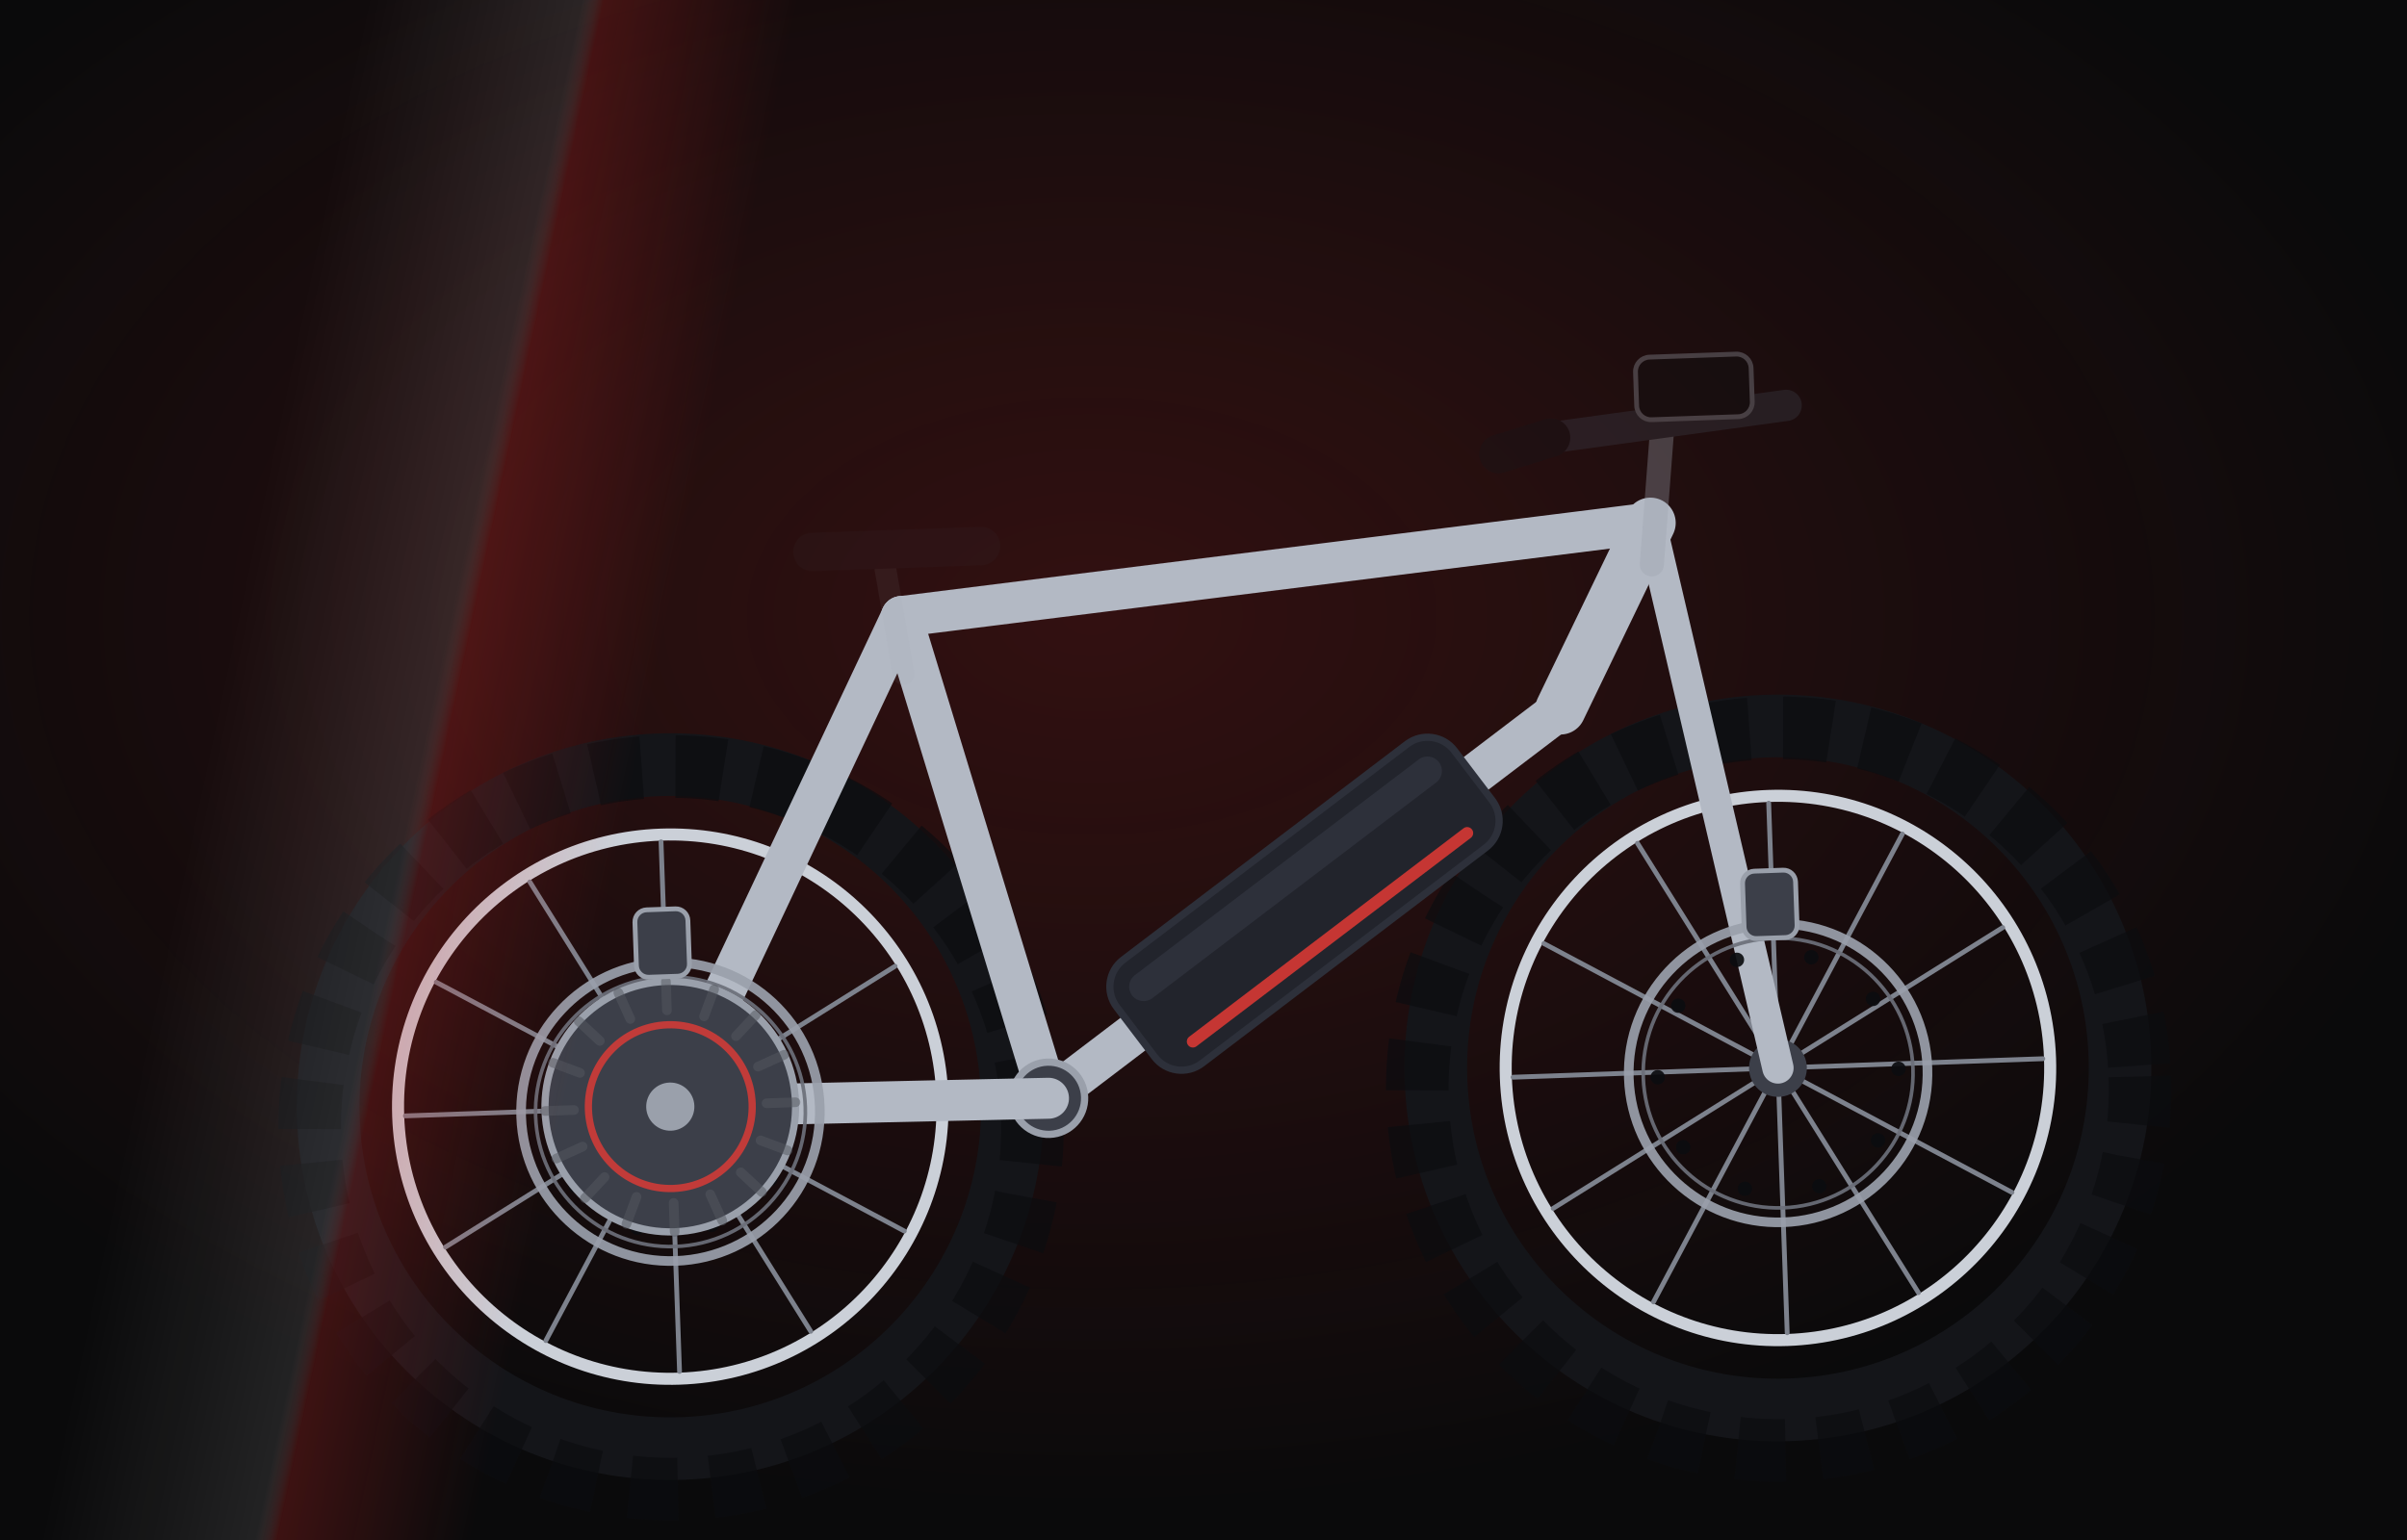
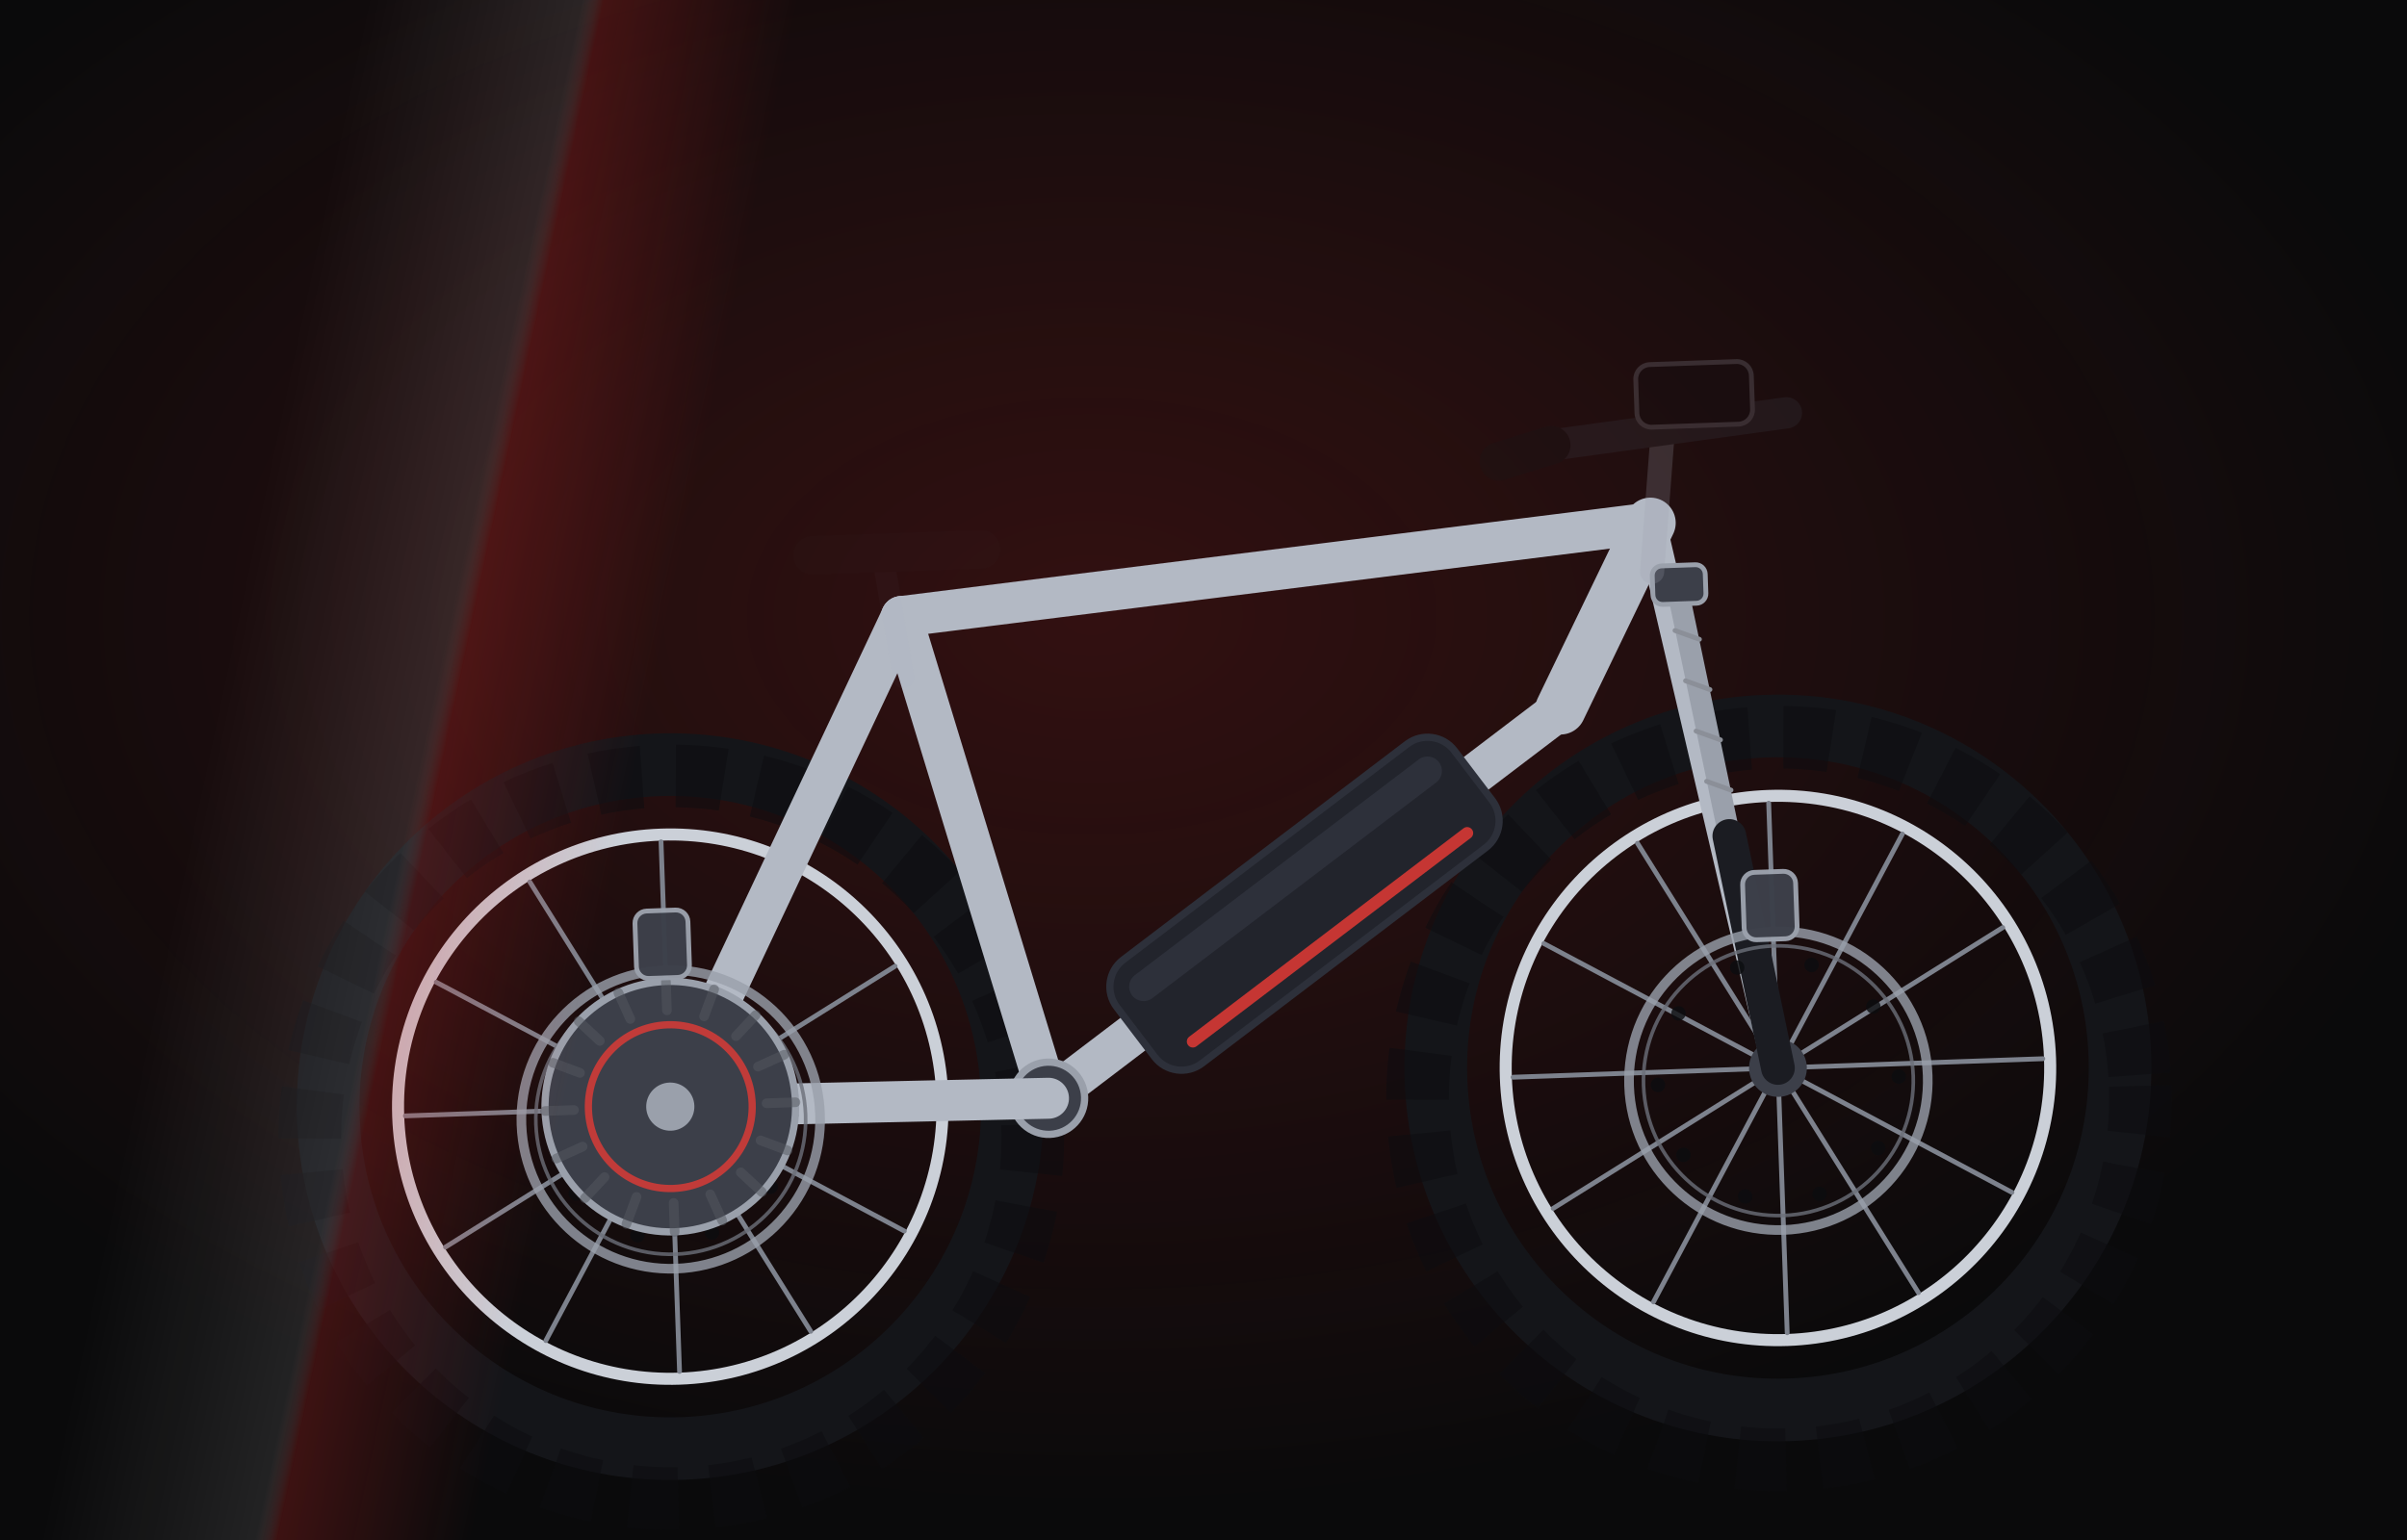
<svg xmlns="http://www.w3.org/2000/svg" viewBox="0 0 1000 640" width="1000" height="640">
  <defs>
    <radialGradient id="glow" cx="45.4%" cy="40%" r="58%">
      <stop offset="0%" stop-color="#d42a28" stop-opacity="0.20" />
      <stop offset="100%" stop-color="#d42a28" stop-opacity="0" />
    </radialGradient>
    <linearGradient id="sweep" x1="0" y1="0" x2="1" y2="0">
      <stop offset="0%" stop-color="#ffffff" stop-opacity="0" />
      <stop offset="50%" stop-color="#ffffff" stop-opacity="0.10" />
      <stop offset="55%" stop-color="#d42a28" stop-opacity="0.25" />
      <stop offset="100%" stop-color="#d42a28" stop-opacity="0" />
    </linearGradient>
  </defs>
  <rect width="1000" height="640" fill="#0a0a0b" />
  <rect width="1000" height="640" fill="url(#glow)" />
  <g transform="translate(500 350) rotate(-2.00) scale(1.001) translate(-500 -350)">
    <g opacity="1.000" transform="translate(0 0.0)" />
    <g opacity="1.000" transform="translate(0 0.0)">
      <circle cx="275" cy="452" r="142" fill="none" stroke="#141519" stroke-width="26" />
      <circle cx="275" cy="452" r="113" fill="none" stroke="#cbd0d8" stroke-width="5" />
      <line x1="275" y1="452" x2="385" y2="452" stroke="#7d828d" stroke-width="2" stroke-linecap="round" />
      <line x1="275" y1="452" x2="370.263" y2="507" stroke="#7d828d" stroke-width="2" stroke-linecap="round" />
      <line x1="275" y1="452" x2="330" y2="547.263" stroke="#7d828d" stroke-width="2" stroke-linecap="round" />
      <line x1="275" y1="452" x2="275" y2="562" stroke="#7d828d" stroke-width="2" stroke-linecap="round" />
      <line x1="275" y1="452" x2="220" y2="547.263" stroke="#7d828d" stroke-width="2" stroke-linecap="round" />
      <line x1="275" y1="452" x2="179.737" y2="507" stroke="#7d828d" stroke-width="2" stroke-linecap="round" />
      <line x1="275" y1="452" x2="165" y2="452" stroke="#7d828d" stroke-width="2" stroke-linecap="round" />
      <line x1="275" y1="452" x2="179.737" y2="397" stroke="#7d828d" stroke-width="2" stroke-linecap="round" />
      <line x1="275" y1="452" x2="220" y2="356.737" stroke="#7d828d" stroke-width="2" stroke-linecap="round" />
      <line x1="275" y1="452" x2="275" y2="342" stroke="#7d828d" stroke-width="2" stroke-linecap="round" />
      <line x1="275" y1="452" x2="330" y2="356.737" stroke="#7d828d" stroke-width="2" stroke-linecap="round" />
      <line x1="275" y1="452" x2="370.263" y2="397" stroke="#7d828d" stroke-width="2" stroke-linecap="round" />
      <circle cx="275" cy="452" r="12" fill="#3c3f49" />
      <circle cx="735" cy="452" r="142" fill="none" stroke="#141519" stroke-width="26" />
      <circle cx="735" cy="452" r="113" fill="none" stroke="#cbd0d8" stroke-width="5" />
      <line x1="735" y1="452" x2="845" y2="452" stroke="#7d828d" stroke-width="2" stroke-linecap="round" />
      <line x1="735" y1="452" x2="830.263" y2="507" stroke="#7d828d" stroke-width="2" stroke-linecap="round" />
      <line x1="735" y1="452" x2="790" y2="547.263" stroke="#7d828d" stroke-width="2" stroke-linecap="round" />
      <line x1="735" y1="452" x2="735" y2="562" stroke="#7d828d" stroke-width="2" stroke-linecap="round" />
      <line x1="735" y1="452" x2="680" y2="547.263" stroke="#7d828d" stroke-width="2" stroke-linecap="round" />
      <line x1="735" y1="452" x2="639.737" y2="507" stroke="#7d828d" stroke-width="2" stroke-linecap="round" />
      <line x1="735" y1="452" x2="625" y2="452" stroke="#7d828d" stroke-width="2" stroke-linecap="round" />
      <line x1="735" y1="452" x2="639.737" y2="397" stroke="#7d828d" stroke-width="2" stroke-linecap="round" />
      <line x1="735" y1="452" x2="680" y2="356.737" stroke="#7d828d" stroke-width="2" stroke-linecap="round" />
      <line x1="735" y1="452" x2="735" y2="342" stroke="#7d828d" stroke-width="2" stroke-linecap="round" />
      <line x1="735" y1="452" x2="790" y2="356.737" stroke="#7d828d" stroke-width="2" stroke-linecap="round" />
      <line x1="735" y1="452" x2="830.263" y2="397" stroke="#7d828d" stroke-width="2" stroke-linecap="round" />
      <circle cx="735" cy="452" r="12" fill="#3c3f49" />
    </g>
-     <g opacity="0.661" transform="translate(0 8.8)">
+     <g opacity="0.511" transform="translate(0 12.7)">
      <circle cx="275" cy="452" r="150" fill="none" stroke="#0b0c0f" stroke-width="26" stroke-dasharray="20 14" />
      <circle cx="735" cy="452" r="150" fill="none" stroke="#0b0c0f" stroke-width="26" stroke-dasharray="20 14" />
    </g>
    <g opacity="1.000" transform="translate(0 0.0)">
      <line x1="432" y1="454" x2="650" y2="300" stroke="#b3b9c4" stroke-width="17" stroke-linecap="round" />
      <line x1="378" y1="252" x2="690" y2="224" stroke="#b3b9c4" stroke-width="17" stroke-linecap="round" />
      <line x1="432" y1="454" x2="378" y2="252" stroke="#b3b9c4" stroke-width="17" stroke-linecap="round" />
      <line x1="650" y1="300" x2="690" y2="224" stroke="#b3b9c4" stroke-width="21" stroke-linecap="round" />
      <line x1="690" y1="224" x2="735" y2="452" stroke="#b3b9c4" stroke-width="13" stroke-linecap="round" />
      <circle cx="432" cy="454" r="15" fill="#3c3f49" stroke="#9aa0ab" stroke-width="3" />
      <line x1="432" y1="454" x2="275" y2="452" stroke="#b3b9c4" stroke-width="17" stroke-linecap="round" />
      <line x1="275" y1="452" x2="378" y2="252" stroke="#b3b9c4" stroke-width="17" stroke-linecap="round" />
    </g>
-     <g opacity="0.079" transform="translate(0 23.9)">
+     <g opacity="1.000" transform="translate(0 0.0)">
+       <line x1="700" y1="250" x2="718.2" y2="355.04" stroke="#9aa0ab" stroke-width="9" stroke-linecap="round" />
+       <line x1="718.2" y1="355.04" x2="735" y2="452" stroke="#1b1c22" stroke-width="14" stroke-linecap="round" />
+       <rect x="690" y="242" width="22" height="16" rx="4" fill="#3c3f49" stroke="#9aa0ab" stroke-width="2" />
+       <line x1="698.64" y1="269.008" x2="708.64" y2="273.008" stroke="#8b8f98" stroke-width="2" stroke-linecap="round" />
+       <line x1="702.28" y1="290.016" x2="712.28" y2="294.016" stroke="#8b8f98" stroke-width="2" stroke-linecap="round" />
+       <line x1="705.92" y1="311.024" x2="715.92" y2="315.024" stroke="#8b8f98" stroke-width="2" stroke-linecap="round" />
+       <line x1="709.56" y1="332.032" x2="719.56" y2="336.032" stroke="#8b8f98" stroke-width="2" stroke-linecap="round" />
+     </g>
+     <g opacity="0.028" transform="translate(0 25.3)">
      <line x1="378" y1="252" x2="372" y2="208" stroke="#9aa0ab" stroke-width="9" stroke-linecap="round" />
      <rect x="334" y="192" width="86" height="16" rx="8" fill="#3c3f49" />
    </g>
-     <g opacity="0.921" transform="translate(0 2.1)">
+     <g opacity="0.797" transform="translate(0 5.3)">
      <circle cx="735" cy="452" r="62" fill="none" stroke="#9aa0ab" stroke-width="4" />
      <circle cx="735" cy="452" r="56" fill="none" stroke="#6b6f79" stroke-width="1.5" />
      <circle cx="785" cy="452" r="3" fill="#0b0c0f" />
      <circle cx="775.451" cy="481.389" r="3" fill="#0b0c0f" />
      <circle cx="750.451" cy="499.553" r="3" fill="#0b0c0f" />
      <circle cx="719.549" cy="499.553" r="3" fill="#0b0c0f" />
      <circle cx="694.549" cy="481.389" r="3" fill="#0b0c0f" />
      <circle cx="685" cy="452" r="3" fill="#0b0c0f" />
      <circle cx="694.549" cy="422.611" r="3" fill="#0b0c0f" />
      <circle cx="719.549" cy="404.447" r="3" fill="#0b0c0f" />
      <circle cx="750.451" cy="404.447" r="3" fill="#0b0c0f" />
      <circle cx="775.451" cy="422.611" r="3" fill="#0b0c0f" />
      <circle cx="275" cy="452" r="62" fill="none" stroke="#9aa0ab" stroke-width="4" />
      <circle cx="275" cy="452" r="56" fill="none" stroke="#6b6f79" stroke-width="1.5" />
      <circle cx="325" cy="452" r="3" fill="#0b0c0f" />
      <circle cx="315.451" cy="481.389" r="3" fill="#0b0c0f" />
      <circle cx="290.451" cy="499.553" r="3" fill="#0b0c0f" />
      <circle cx="259.549" cy="499.553" r="3" fill="#0b0c0f" />
      <circle cx="234.549" cy="481.389" r="3" fill="#0b0c0f" />
      <circle cx="225" cy="452" r="3" fill="#0b0c0f" />
      <circle cx="234.549" cy="422.611" r="3" fill="#0b0c0f" />
      <circle cx="259.549" cy="404.447" r="3" fill="#0b0c0f" />
      <circle cx="290.451" cy="404.447" r="3" fill="#0b0c0f" />
      <circle cx="315.451" cy="422.611" r="3" fill="#0b0c0f" />
    </g>
    <g opacity="1.000" transform="translate(0 0.0)">
      <g transform="translate(541 377) rotate(-35.23823)">
        <rect x="-88" y="-27" width="176" height="54" rx="14" fill="#22242c" stroke="#2d303a" stroke-width="3" />
        <rect x="-80" y="-19" width="160" height="12" rx="6" fill="#2d303a" />
        <rect x="-74" y="15" width="148" height="5" rx="2.5" fill="#e23a34" opacity="0.85" />
      </g>
    </g>
    <g opacity="1.000" transform="translate(0 0.0)">
      <circle cx="275" cy="452" r="52" fill="#3c3f49" stroke="#9aa0ab" stroke-width="3" />
      <line x1="315" y1="452" x2="327" y2="452" stroke="#54586180" stroke-width="4" stroke-linecap="round" />
      <line x1="311.955" y1="467.307" x2="323.042" y2="471.9" stroke="#54586180" stroke-width="4" stroke-linecap="round" />
      <line x1="303.284" y1="480.284" x2="311.77" y2="488.77" stroke="#54586180" stroke-width="4" stroke-linecap="round" />
      <line x1="290.307" y1="488.955" x2="294.9" y2="500.042" stroke="#54586180" stroke-width="4" stroke-linecap="round" />
      <line x1="275" y1="492" x2="275" y2="504" stroke="#54586180" stroke-width="4" stroke-linecap="round" />
      <line x1="259.693" y1="488.955" x2="255.1" y2="500.042" stroke="#54586180" stroke-width="4" stroke-linecap="round" />
      <line x1="246.716" y1="480.284" x2="238.23" y2="488.77" stroke="#54586180" stroke-width="4" stroke-linecap="round" />
      <line x1="238.045" y1="467.307" x2="226.958" y2="471.9" stroke="#54586180" stroke-width="4" stroke-linecap="round" />
      <line x1="235" y1="452" x2="223" y2="452" stroke="#54586180" stroke-width="4" stroke-linecap="round" />
      <line x1="238.045" y1="436.693" x2="226.958" y2="432.1" stroke="#54586180" stroke-width="4" stroke-linecap="round" />
      <line x1="246.716" y1="423.716" x2="238.23" y2="415.23" stroke="#54586180" stroke-width="4" stroke-linecap="round" />
      <line x1="259.693" y1="415.045" x2="255.1" y2="403.958" stroke="#54586180" stroke-width="4" stroke-linecap="round" />
      <line x1="275" y1="412" x2="275" y2="400" stroke="#54586180" stroke-width="4" stroke-linecap="round" />
      <line x1="290.307" y1="415.045" x2="294.9" y2="403.958" stroke="#54586180" stroke-width="4" stroke-linecap="round" />
      <line x1="303.284" y1="423.716" x2="311.77" y2="415.23" stroke="#54586180" stroke-width="4" stroke-linecap="round" />
      <line x1="311.955" y1="436.693" x2="323.042" y2="432.1" stroke="#54586180" stroke-width="4" stroke-linecap="round" />
      <circle cx="275" cy="452" r="34" fill="none" stroke="#e23a34" stroke-width="3" opacity="0.8" />
      <circle cx="275" cy="452" r="10" fill="#9aa0ab" />
    </g>
    <g opacity="0.000" transform="translate(0 26.0)">
      <line x1="432" y1="454" x2="424" y2="508" stroke="#9aa0ab" stroke-width="8" stroke-linecap="round" />
      <rect x="404" y="506" width="36" height="11" rx="3" fill="#3c3f49" />
    </g>
-     <g opacity="1.000" transform="translate(0 0.0)">
+     <g opacity="0.979" transform="translate(0 0.5)">
      <rect x="723" y="370" width="22" height="28" rx="5" fill="#3c3f49" stroke="#9aa0ab" stroke-width="2" />
      <rect x="263" y="370" width="22" height="28" rx="5" fill="#3c3f49" stroke="#9aa0ab" stroke-width="2" />
    </g>
    <g opacity="0.000" transform="translate(0 26.0)">
      <line x1="432" y1="454" x2="650" y2="300" stroke="#1c1d22" stroke-width="10" stroke-linecap="round" />
      <line x1="378" y1="252" x2="690" y2="224" stroke="#1c1d22" stroke-width="10" stroke-linecap="round" />
      <path d="M398 248 L660 222 L660 242 L398 272 Z" fill="#1c1d22" opacity="0.9" />
    </g>
    <g opacity="0.000" transform="translate(0 26.0)" />
    <g opacity="0.000" transform="translate(0 26.0)" />
-     <g opacity="0.339" transform="translate(0 17.2)">
+     <g opacity="0.220" transform="translate(0 20.3)">
      <line x1="690" y1="224" x2="696" y2="170" stroke="#9aa0ab" stroke-width="10" stroke-linecap="round" />
      <line x1="650" y1="170" x2="748" y2="160" stroke="#3c3f49" stroke-width="13" stroke-linecap="round" />
      <line x1="650" y1="170" x2="628" y2="176" stroke="#141519" stroke-width="16" stroke-linecap="round" />
      <rect x="686" y="138" width="48" height="26" rx="6" fill="#0d0e12" stroke="#9aa0ab" stroke-width="2" />
    </g>
  </g>
  <g transform="translate(242 0) skewX(-12)">
    <rect x="-90" y="-100" width="180" height="840" fill="url(#sweep)" />
  </g>
</svg>
